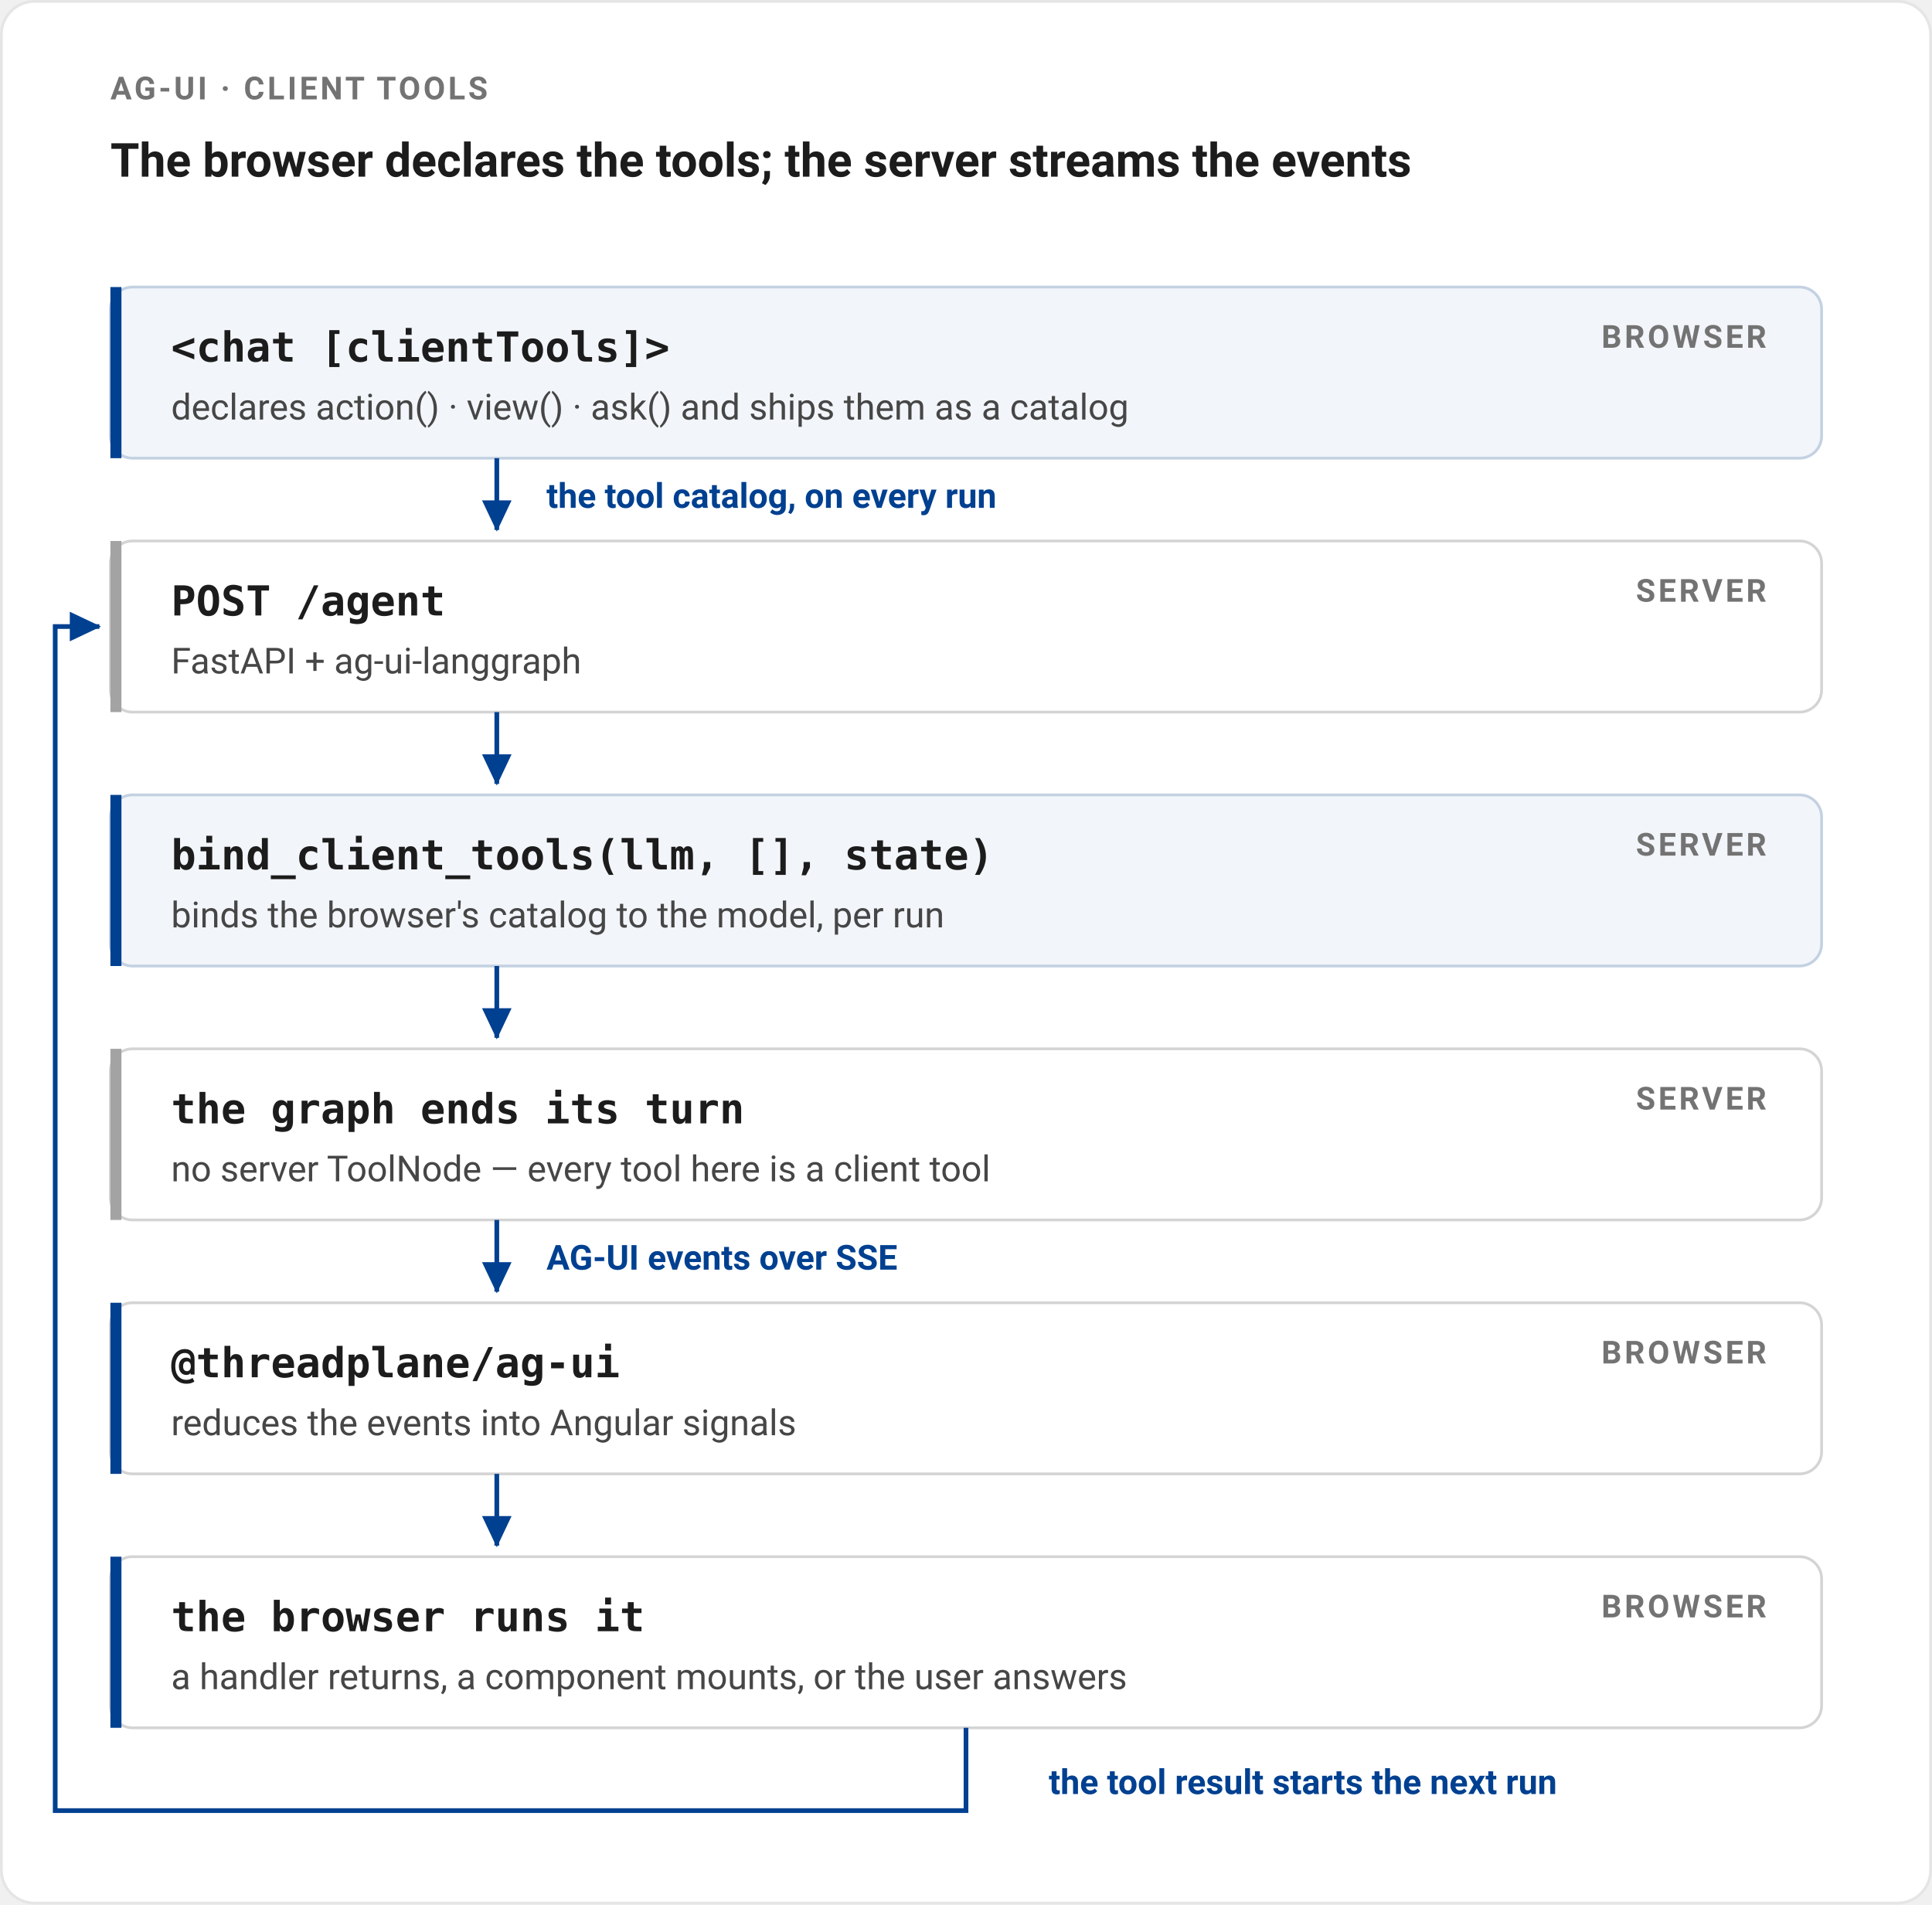
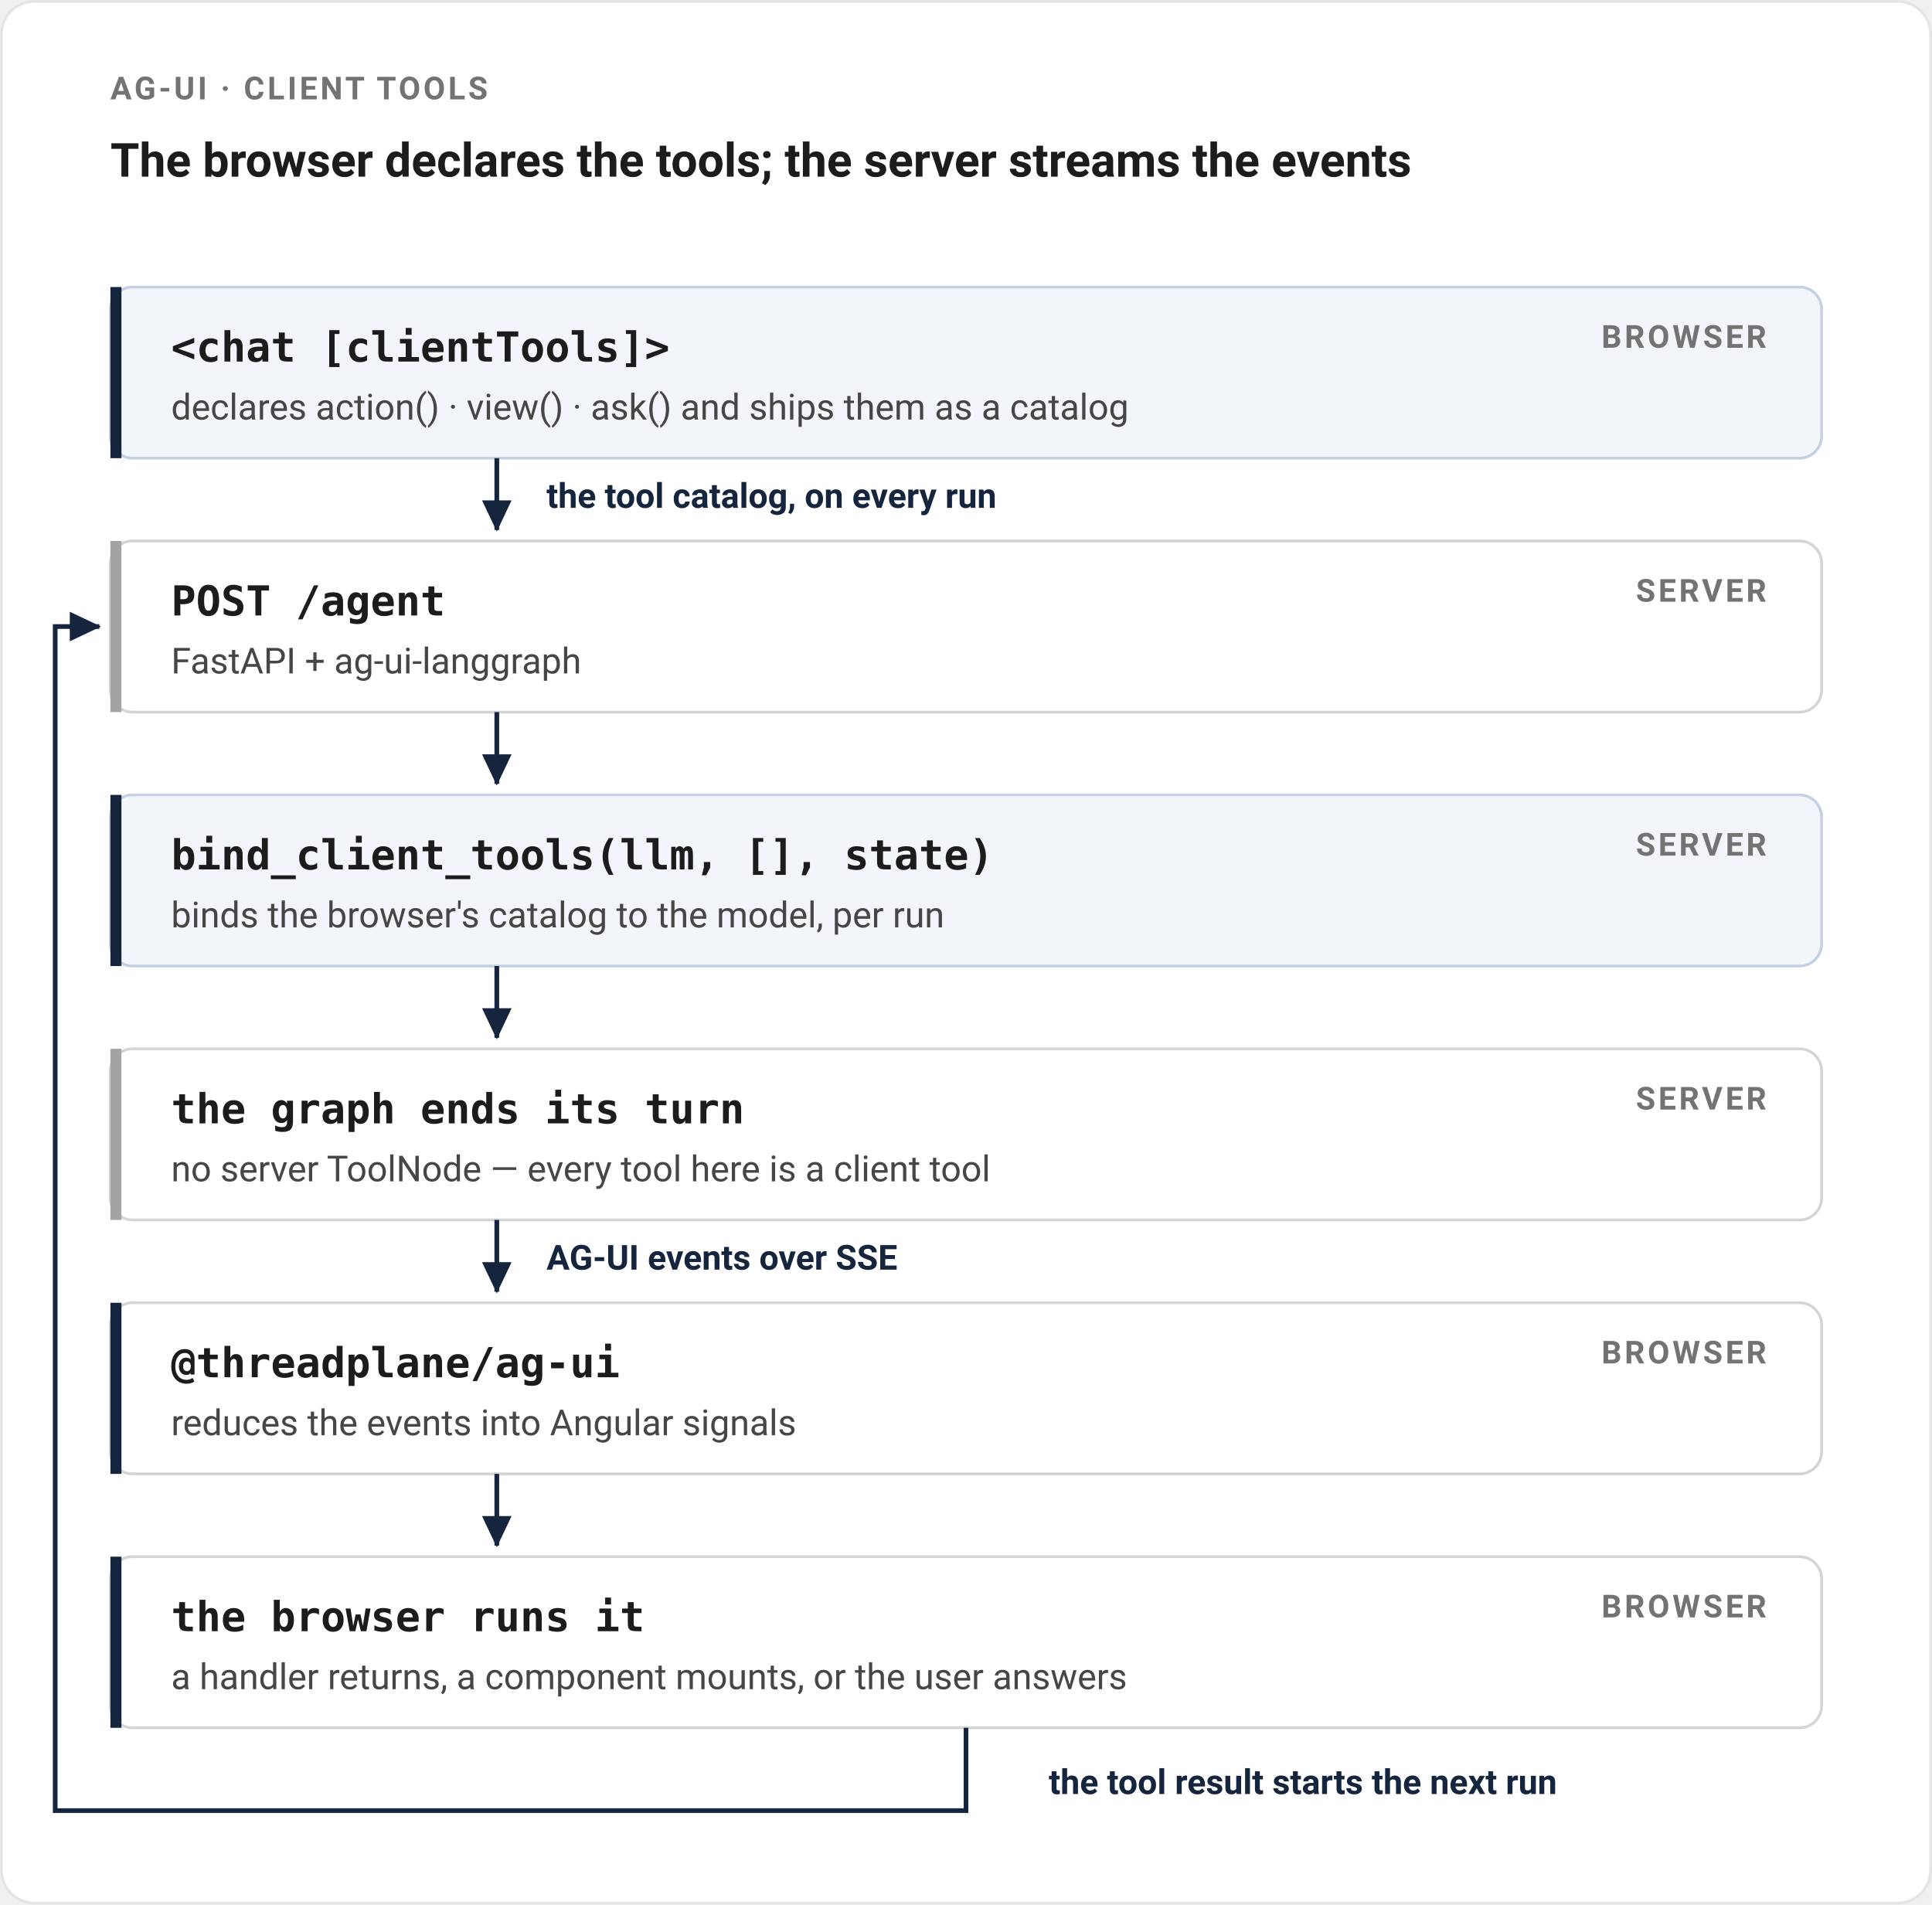
<svg xmlns="http://www.w3.org/2000/svg" viewBox="0 0 700 690" width="700" height="690" role="img" aria-labelledby="d-title d-desc">
  <defs>
    <marker id="arrow" viewBox="0 0 10 10" refX="9" refY="5" markerWidth="7" markerHeight="7" orient="auto-start-reverse">
-       <path d="M0,0.5 L9.5,5 L0,9.5 z" fill="#004090" />
+       <path d="M0,0.5 L9.5,5 L0,9.5 z" fill="#15253E" />
    </marker>
  </defs>
  <style>
    text { font-family: system-ui, -apple-system, "Segoe UI", Roboto, "Helvetica Neue", Arial, sans-serif; }
    .t-eyebrow { font-size: 11.5px; font-weight: 700; fill: #737373; letter-spacing: 0.09em; }
    .t-head { font-size: 17px; font-weight: 600; fill: #1c1c1c; }
    .t-title { font-size: 15px; font-weight: 600; fill: #1c1c1c; font-family: ui-monospace, SFMono-Regular, Menlo, Consolas, monospace; }
    .t-meta { font-size: 13px; fill: #464646; }
-     .t-edge { font-size: 12.5px; font-weight: 600; fill: #004090; }
-     .edge { stroke: #004090; stroke-width: 1.7; fill: none; marker-end: url(#arrow); }
+     .t-edge { font-size: 12.5px; font-weight: 600; fill: #15253E; }
+     .edge { stroke: #15253E; stroke-width: 1.7; fill: none; marker-end: url(#arrow); }
  </style>
  <rect x="0.5" y="0.5" width="699" height="689" rx="12" fill="#ffffff" stroke="#e5e5e5" />
  <text class="t-eyebrow" x="40" y="36">AG-UI · CLIENT TOOLS</text>
  <text class="t-head" x="40" y="64">The browser declares the tools; the server streams the events</text>
  <g>
    <rect x="40" y="104" width="620" height="62" rx="8" fill="#f2f5f9" stroke="#c3d1e2" />
-     <rect x="40" y="104" width="4" height="62" fill="#004090" />
+     <rect x="40" y="104" width="4" height="62" fill="#15253E" />
    <text class="t-eyebrow" x="640" y="126" text-anchor="end">BROWSER</text>
    <text class="t-title" x="62" y="131">&lt;chat [clientTools]&gt;</text>
    <text class="t-meta" x="62" y="152">declares action() · view() · ask() and ships them as a catalog</text>
  </g>
  <path class="edge" d="M180,166 V192" />
  <text class="t-edge" x="198" y="184">the tool catalog, on every run</text>
  <g>
    <rect x="40" y="196" width="620" height="62" rx="8" fill="#ffffff" stroke="#d4d4d4" />
    <rect x="40" y="196" width="4" height="62" fill="#a3a3a3" />
    <text class="t-eyebrow" x="640" y="218" text-anchor="end">SERVER</text>
    <text class="t-title" x="62" y="223">POST /agent</text>
    <text class="t-meta" x="62" y="244">FastAPI + ag-ui-langgraph</text>
  </g>
  <path class="edge" d="M180,258 V284" />
  <g>
    <rect x="40" y="288" width="620" height="62" rx="8" fill="#f2f5f9" stroke="#c3d1e2" />
-     <rect x="40" y="288" width="4" height="62" fill="#004090" />
+     <rect x="40" y="288" width="4" height="62" fill="#15253E" />
    <text class="t-eyebrow" x="640" y="310" text-anchor="end">SERVER</text>
    <text class="t-title" x="62" y="315">bind_client_tools(llm, [], state)</text>
    <text class="t-meta" x="62" y="336">binds the browser's catalog to the model, per run</text>
  </g>
  <path class="edge" d="M180,350 V376" />
  <g>
    <rect x="40" y="380" width="620" height="62" rx="8" fill="#ffffff" stroke="#d4d4d4" />
    <rect x="40" y="380" width="4" height="62" fill="#a3a3a3" />
    <text class="t-eyebrow" x="640" y="402" text-anchor="end">SERVER</text>
    <text class="t-title" x="62" y="407">the graph ends its turn</text>
    <text class="t-meta" x="62" y="428">no server ToolNode — every tool here is a client tool</text>
  </g>
  <path class="edge" d="M180,442 V468" />
  <text class="t-edge" x="198" y="460">AG-UI events over SSE</text>
  <g>
    <rect x="40" y="472" width="620" height="62" rx="8" fill="#ffffff" stroke="#d4d4d4" />
-     <rect x="40" y="472" width="4" height="62" fill="#004090" />
+     <rect x="40" y="472" width="4" height="62" fill="#15253E" />
    <text class="t-eyebrow" x="640" y="494" text-anchor="end">BROWSER</text>
    <text class="t-title" x="62" y="499">@threadplane/ag-ui</text>
    <text class="t-meta" x="62" y="520">reduces the events into Angular signals</text>
  </g>
  <path class="edge" d="M180,534 V560" />
  <g>
    <rect x="40" y="564" width="620" height="62" rx="8" fill="#ffffff" stroke="#d4d4d4" />
-     <rect x="40" y="564" width="4" height="62" fill="#004090" />
+     <rect x="40" y="564" width="4" height="62" fill="#15253E" />
    <text class="t-eyebrow" x="640" y="586" text-anchor="end">BROWSER</text>
    <text class="t-title" x="62" y="591">the browser runs it</text>
    <text class="t-meta" x="62" y="612">a handler returns, a component mounts, or the user answers</text>
  </g>
  <path class="edge" d="M350,626 V656 H20 V227 H36" />
  <text class="t-edge" x="380" y="650">the tool result starts the next run</text>
</svg>
